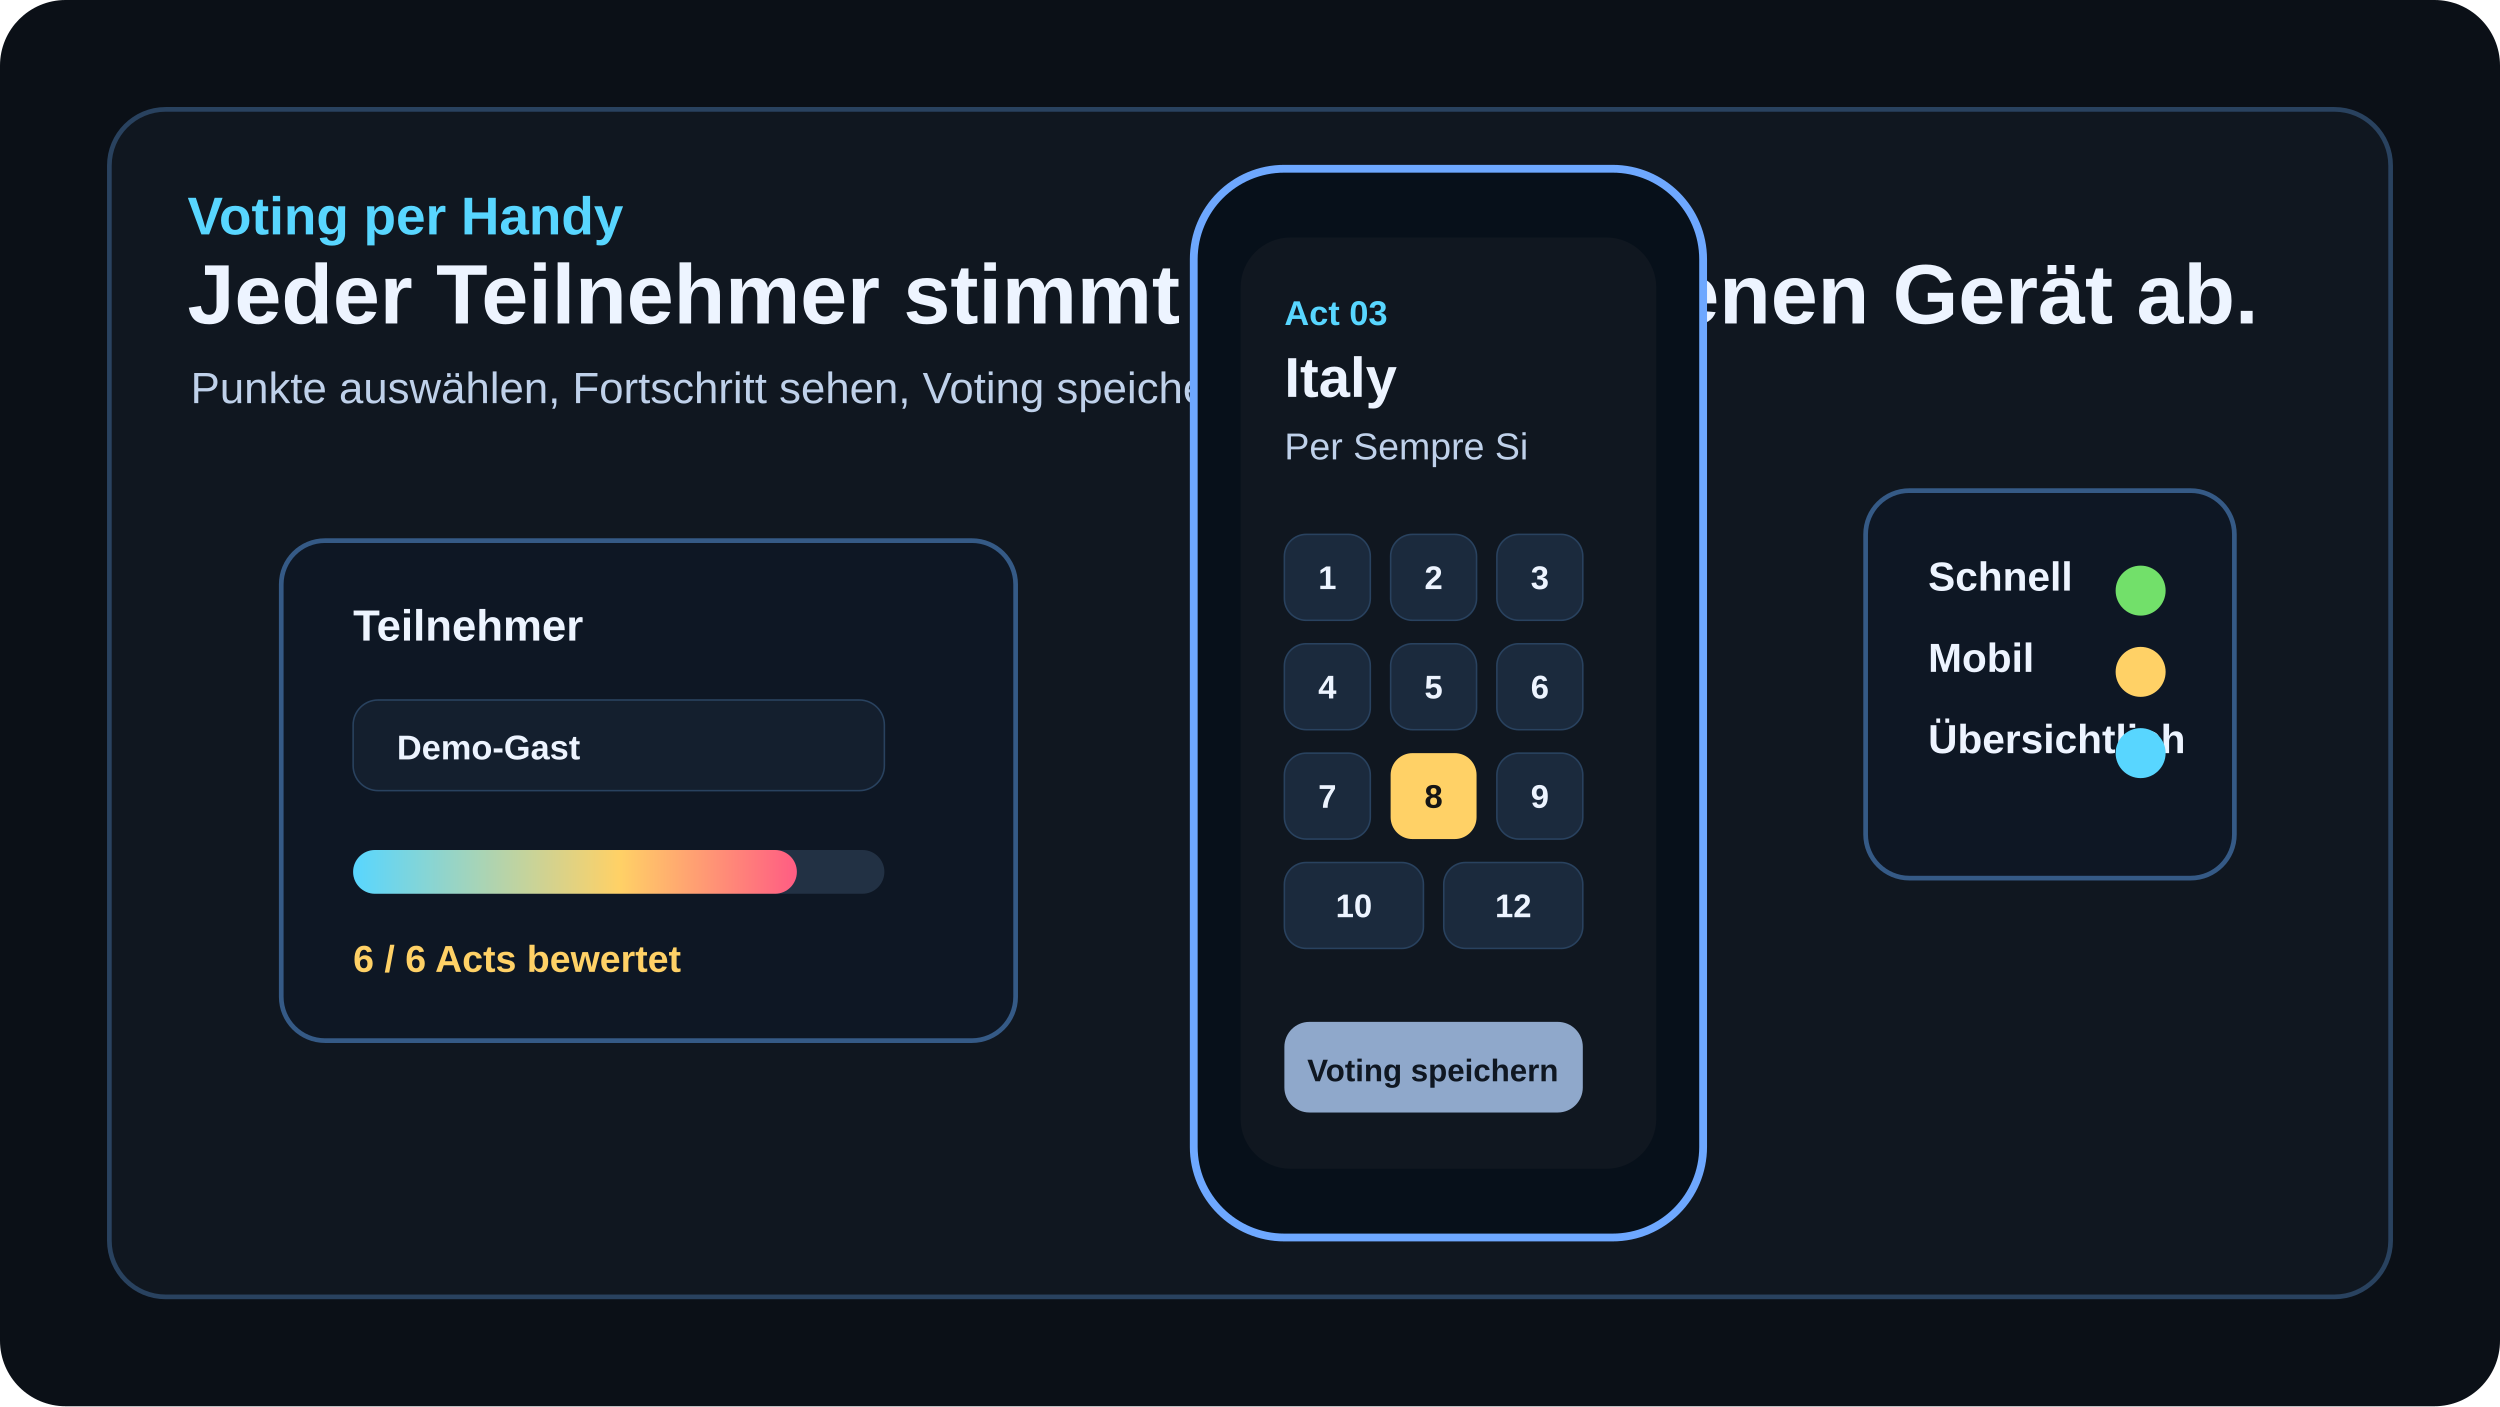
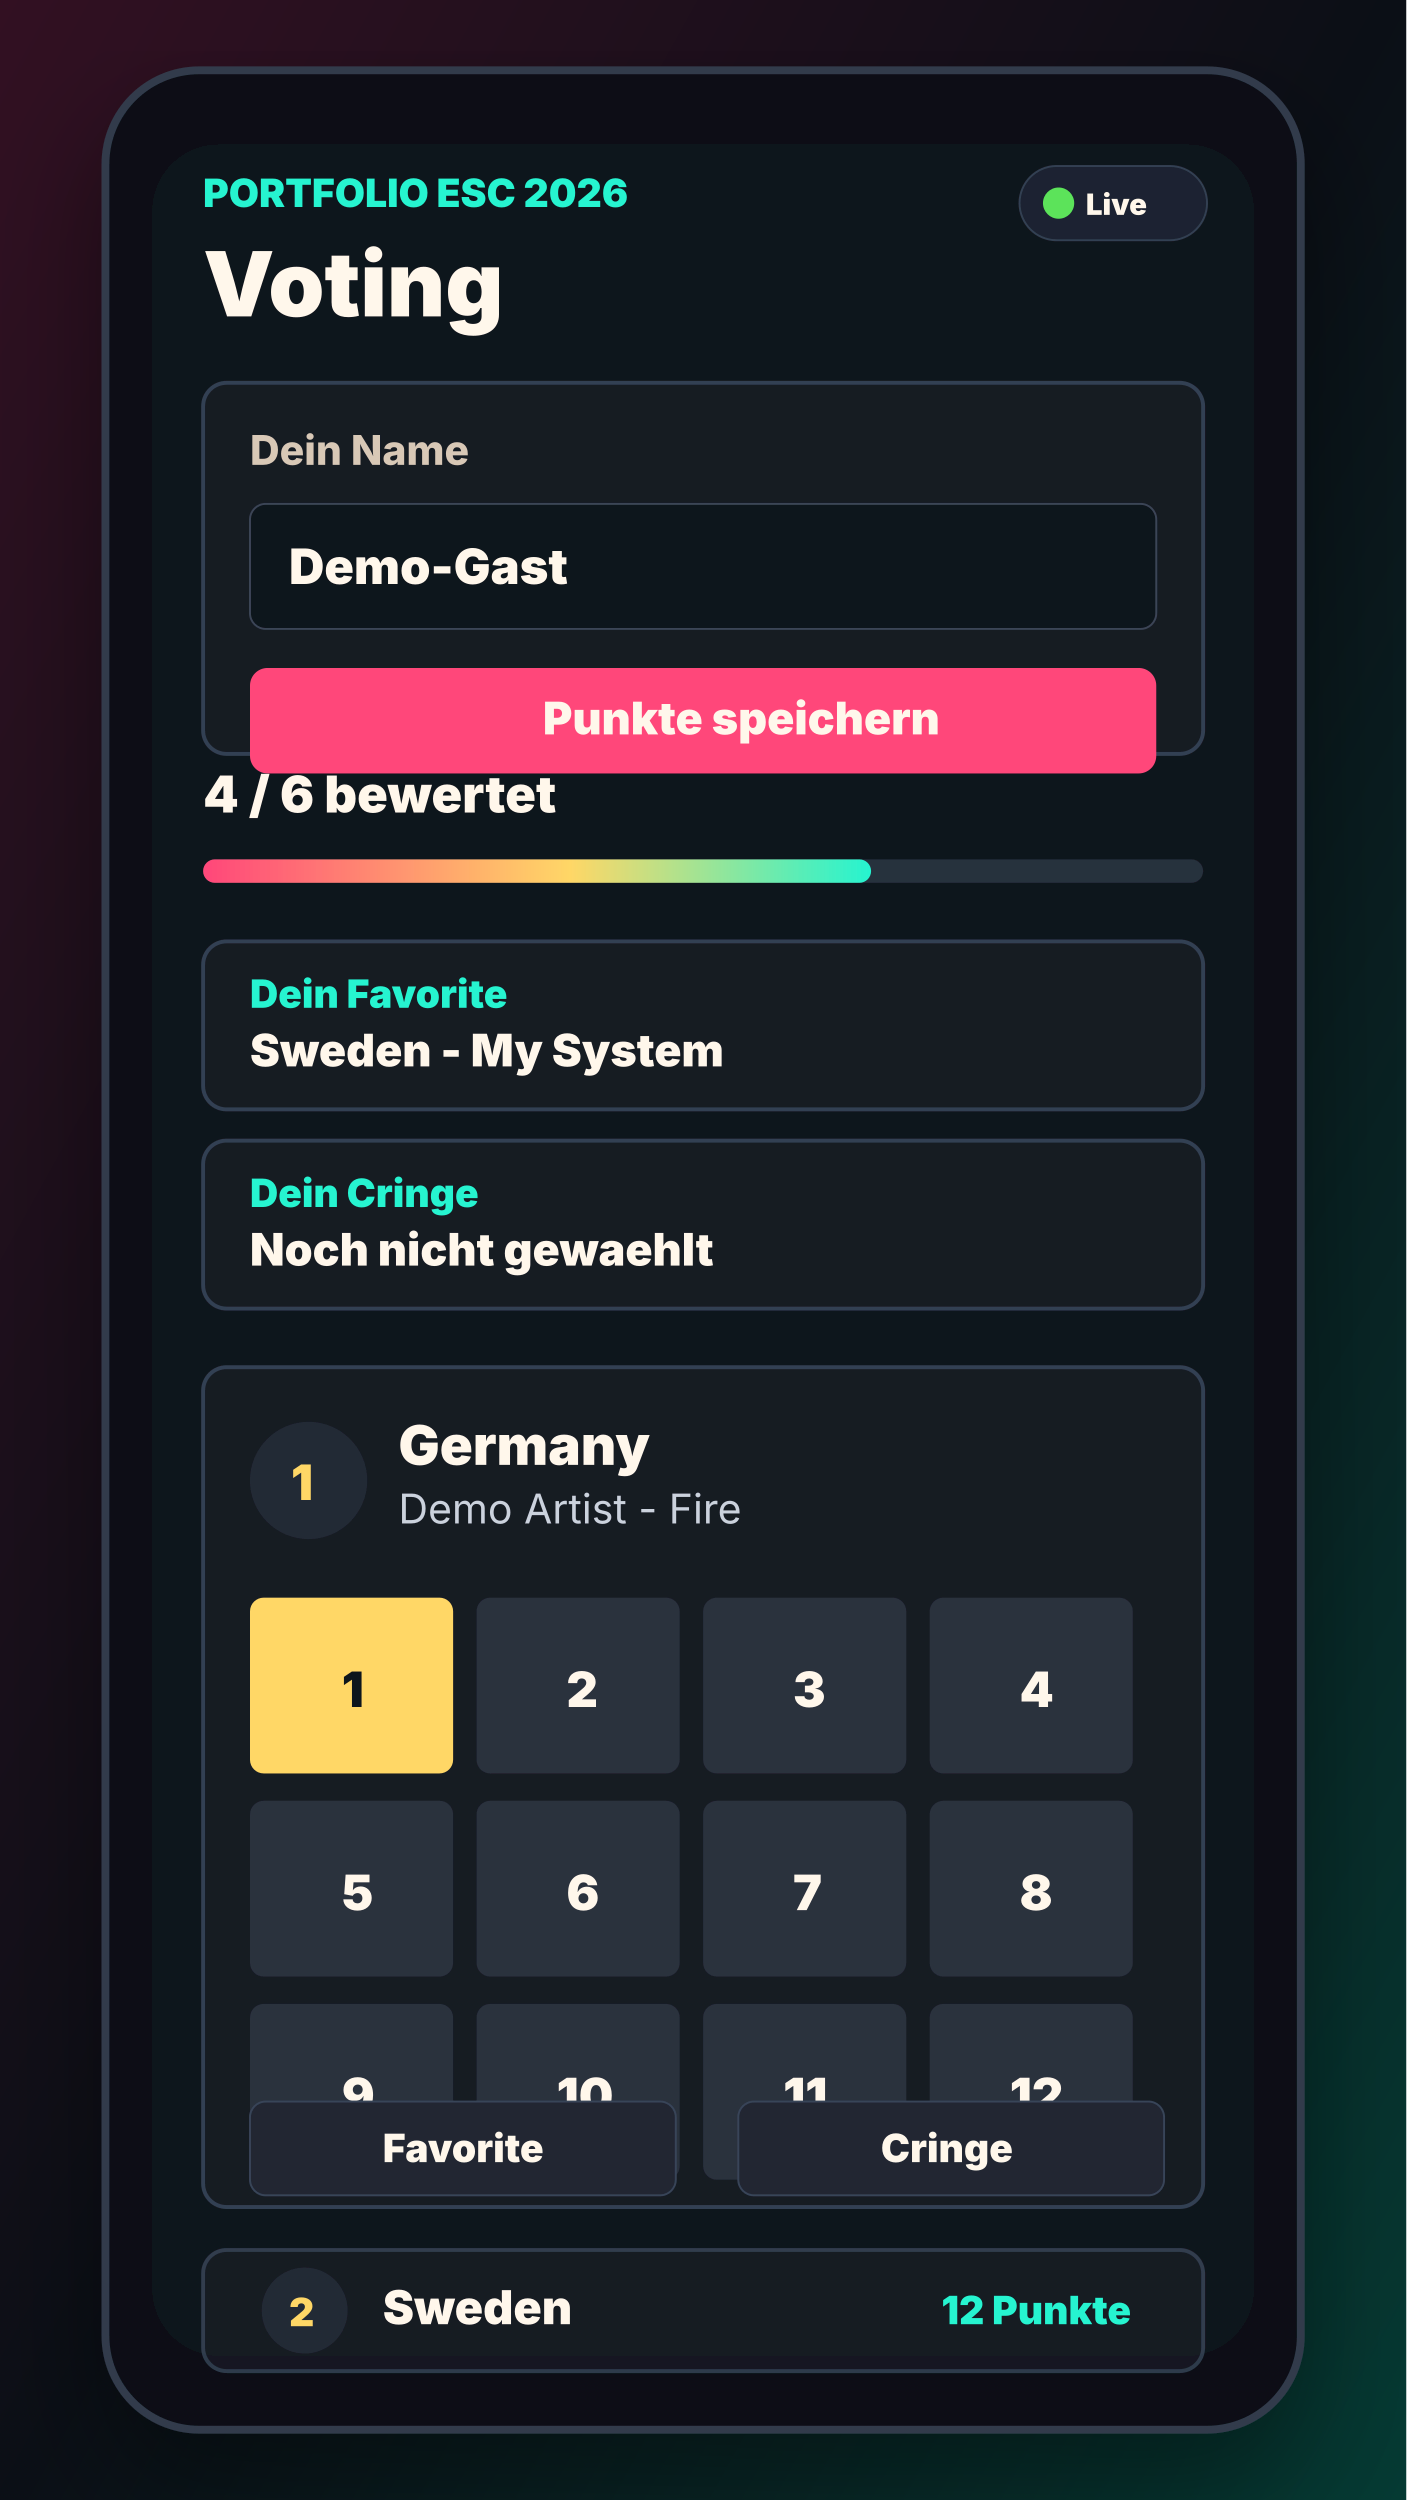
- <svg xmlns="http://www.w3.org/2000/svg" width="1600" height="900" viewBox="0 0 1600 900" fill="none">
-   <rect width="1600" height="900" rx="42" fill="#0B1017" />
-   <rect x="70" y="70" width="1460" height="760" rx="36" fill="#101720" stroke="#29425F" stroke-width="3" />
-   <text x="120" y="150" font-family="Arial, Helvetica, sans-serif" font-size="34" font-weight="900" fill="#58D6FF">Voting per Handy</text>
-   <text x="120" y="207" font-family="Arial, Helvetica, sans-serif" font-size="54" font-weight="900" fill="#EDF4FF">Jeder Teilnehmer stimmt auf dem eigenen Gerät ab.</text>
-   <text x="122" y="258" font-family="Arial, Helvetica, sans-serif" font-size="28" fill="#BFD1EA">Punkte auswählen, Fortschritt sehen, Voting speichern.</text>
-   <rect x="180" y="346" width="470" height="320" rx="28" fill="#0E1724" stroke="#355A86" stroke-width="3" />
-   <text x="226" y="410" font-family="Arial, Helvetica, sans-serif" font-size="28" font-weight="900" fill="#EDF4FF">Teilnehmer</text>
-   <rect x="226" y="448" width="340" height="58" rx="16" fill="#141F2E" stroke="#29425F" />
-   <text x="254" y="486" font-family="Arial, Helvetica, sans-serif" font-size="22" font-weight="800" fill="#EDF4FF">Demo-Gast</text>
-   <rect x="226" y="544" width="340" height="28" rx="14" fill="#223144" />
-   <rect x="226" y="544" width="284" height="28" rx="14" fill="url(#progress)" />
-   <text x="226" y="622" font-family="Arial, Helvetica, sans-serif" font-size="24" font-weight="900" fill="#FFD166">6 / 6 Acts bewertet</text>
-   <rect x="764" y="108" width="326" height="684" rx="58" fill="#07101A" stroke="#6EA8FF" stroke-width="5" />
-   <rect x="794" y="152" width="266" height="596" rx="32" fill="#101720" />
-   <text x="822" y="208" font-family="Arial, Helvetica, sans-serif" font-size="22" font-weight="900" fill="#58D6FF">Act 03</text>
-   <text x="822" y="254" font-family="Arial, Helvetica, sans-serif" font-size="36" font-weight="900" fill="#EDF4FF">Italy</text>
-   <text x="822" y="294" font-family="Arial, Helvetica, sans-serif" font-size="24" fill="#BFD1EA">Per Sempre Si</text>
-   <g font-family="Arial, Helvetica, sans-serif" font-size="21" font-weight="900" text-anchor="middle">
-     <rect x="822" y="342" width="55" height="55" rx="14" fill="#1B2A3D" stroke="#29425F" />
-     <text x="849.5" y="377" fill="#EDF4FF">1</text>
-     <rect x="890" y="342" width="55" height="55" rx="14" fill="#1B2A3D" stroke="#29425F" />
-     <text x="917.5" y="377" fill="#EDF4FF">2</text>
-     <rect x="958" y="342" width="55" height="55" rx="14" fill="#1B2A3D" stroke="#29425F" />
-     <text x="985.5" y="377" fill="#EDF4FF">3</text>
-     <rect x="822" y="412" width="55" height="55" rx="14" fill="#1B2A3D" stroke="#29425F" />
-     <text x="849.5" y="447" fill="#EDF4FF">4</text>
-     <rect x="890" y="412" width="55" height="55" rx="14" fill="#1B2A3D" stroke="#29425F" />
-     <text x="917.5" y="447" fill="#EDF4FF">5</text>
-     <rect x="958" y="412" width="55" height="55" rx="14" fill="#1B2A3D" stroke="#29425F" />
-     <text x="985.5" y="447" fill="#EDF4FF">6</text>
-     <rect x="822" y="482" width="55" height="55" rx="14" fill="#1B2A3D" stroke="#29425F" />
-     <text x="849.5" y="517" fill="#EDF4FF">7</text>
-     <rect x="890" y="482" width="55" height="55" rx="14" fill="#FFD166" />
-     <text x="917.5" y="517" fill="#151515">8</text>
-     <rect x="958" y="482" width="55" height="55" rx="14" fill="#1B2A3D" stroke="#29425F" />
-     <text x="985.5" y="517" fill="#EDF4FF">9</text>
-     <rect x="822" y="552" width="89" height="55" rx="14" fill="#1B2A3D" stroke="#29425F" />
-     <text x="866.5" y="587" fill="#EDF4FF">10</text>
-     <rect x="924" y="552" width="89" height="55" rx="14" fill="#1B2A3D" stroke="#29425F" />
-     <text x="968.5" y="587" fill="#EDF4FF">12</text>
+ <svg xmlns="http://www.w3.org/2000/svg" width="720" height="1280" viewBox="0 0 720 1280" role="img" aria-labelledby="title desc">
+   <defs>
+     <linearGradient id="bg" x1="0" x2="1" y1="0" y2="1">
+       <stop offset="0" stop-color="#321022" />
+       <stop offset="0.5" stop-color="#0b0f16" />
+       <stop offset="1" stop-color="#053a33" />
+     </linearGradient>
+     <linearGradient id="bar" x1="0" x2="1">
+       <stop offset="0" stop-color="#ff477a" />
+       <stop offset="0.55" stop-color="#ffd766" />
+       <stop offset="1" stop-color="#25f4d0" />
+     </linearGradient>
+     <filter id="shadow" x="-20%" y="-20%" width="140%" height="140%">
+       <feDropShadow dx="0" dy="26" stdDeviation="28" flood-color="#000000" flood-opacity=".38" />
+     </filter>
+     <style>
+       .ui{font-family:Inter,Segoe UI,Arial,sans-serif}
+       .panel{fill:#171b24;stroke:#334052;stroke-width:2}
+       .tile{fill:#2a303d}
+       .label{fill:#25f4d0;font-size:20px;font-weight:900;text-transform:uppercase}
+       .white{fill:#fff7eb}
+       .muted{fill:#cbd2dd}
+     </style>
+   </defs>
+   <rect width="720" height="1280" fill="url(#bg)" />
+   <g class="ui" filter="url(#shadow)">
+     <rect x="54" y="36" width="612" height="1208" rx="48" fill="#0b0f16" stroke="#313b4c" stroke-width="4" />
+     <rect x="78" y="74" width="564" height="1132" rx="34" fill="#11151d" />
+     <g transform="translate(104 106)">
+       <text x="0" y="0" class="label">PORTFOLIO ESC 2026</text>
+       <text x="0" y="56" class="white" font-size="46" font-weight="900">Voting</text>
+       <g transform="translate(418 -21)">
+         <rect width="96" height="38" rx="19" fill="#1b2230" stroke="#334052" />
+         <circle cx="20" cy="19" r="8" fill="#5be35a" />
+         <text x="34" y="25" class="white" font-size="15" font-weight="900">Live</text>
+       </g>
+     </g>
+     <g transform="translate(104 196)">
+       <rect class="panel" width="512" height="190" rx="12" />
+       <text x="24" y="42" fill="#d8c8b6" font-size="21" font-weight="800">Dein Name</text>
+       <rect x="24" y="62" width="464" height="64" rx="8" fill="#0e131a" stroke="#3b4556" />
+       <text x="44" y="103" class="white" font-size="25" font-weight="900">Demo-Gast</text>
+       <rect x="24" y="146" width="464" height="54" rx="9" fill="#ff477a" />
+       <text x="174" y="180" class="white" font-size="23" font-weight="900">Punkte speichern</text>
+     </g>
+     <g transform="translate(104 416)">
+       <text x="0" y="0" fill="#fff7eb" font-size="26" font-weight="900">4 / 6 bewertet</text>
+       <rect x="0" y="24" width="512" height="12" rx="6" fill="#26303d" />
+       <rect x="0" y="24" width="342" height="12" rx="6" fill="url(#bar)" />
+     </g>
+     <g transform="translate(104 482)">
+       <rect class="panel" width="512" height="86" rx="12" />
+       <text x="24" y="34" class="label">Dein Favorite</text>
+       <text x="24" y="64" class="white" font-size="23" font-weight="900">Sweden - My System</text>
+     </g>
+     <g transform="translate(104 584)">
+       <rect class="panel" width="512" height="86" rx="12" />
+       <text x="24" y="34" class="label">Dein Cringe</text>
+       <text x="24" y="64" class="white" font-size="23" font-weight="900">Noch nicht gewaehlt</text>
+     </g>
+     <g transform="translate(104 700)">
+       <rect class="panel" width="512" height="430" rx="12" />
+       <circle cx="54" cy="58" r="30" fill="#232a36" />
+       <text x="45" y="68" fill="#ffd766" font-size="25" font-weight="900">1</text>
+       <text x="100" y="50" class="white" font-size="28" font-weight="900">Germany</text>
+       <text x="100" y="80" class="muted" font-size="21">Demo Artist - Fire</text>
+       <g transform="translate(24 118)">
+         <rect width="104" height="90" rx="7" fill="#ffd766" />
+         <rect x="116" width="104" height="90" rx="7" class="tile" />
+         <rect x="232" width="104" height="90" rx="7" class="tile" />
+         <rect x="348" width="104" height="90" rx="7" class="tile" />
+         <rect y="104" width="104" height="90" rx="7" class="tile" />
+         <rect x="116" y="104" width="104" height="90" rx="7" class="tile" />
+         <rect x="232" y="104" width="104" height="90" rx="7" class="tile" />
+         <rect x="348" y="104" width="104" height="90" rx="7" class="tile" />
+         <rect y="208" width="104" height="90" rx="7" class="tile" />
+         <rect x="116" y="208" width="104" height="90" rx="7" class="tile" />
+         <rect x="232" y="208" width="104" height="90" rx="7" class="tile" />
+         <rect x="348" y="208" width="104" height="90" rx="7" class="tile" />
+         <text x="47" y="56" fill="#11151d" font-size="25" font-weight="900">1</text>
+         <text x="162" y="56" class="white" font-size="25" font-weight="900">2</text>
+         <text x="278" y="56" class="white" font-size="25" font-weight="900">3</text>
+         <text x="394" y="56" class="white" font-size="25" font-weight="900">4</text>
+         <text x="47" y="160" class="white" font-size="25" font-weight="900">5</text>
+         <text x="162" y="160" class="white" font-size="25" font-weight="900">6</text>
+         <text x="278" y="160" class="white" font-size="25" font-weight="900">7</text>
+         <text x="394" y="160" class="white" font-size="25" font-weight="900">8</text>
+         <text x="47" y="264" class="white" font-size="25" font-weight="900">9</text>
+         <text x="157" y="264" class="white" font-size="25" font-weight="900">10</text>
+         <text x="273" y="264" class="white" font-size="25" font-weight="900">11</text>
+         <text x="389" y="264" class="white" font-size="25" font-weight="900">12</text>
+       </g>
+       <g transform="translate(24 376)">
+         <rect width="218" height="48" rx="8" fill="#202633" stroke="#384458" />
+         <text x="68" y="31" class="white" font-size="20" font-weight="900">Favorite</text>
+         <rect x="250" width="218" height="48" rx="8" fill="#202633" stroke="#384458" />
+         <text x="323" y="31" class="white" font-size="20" font-weight="900">Cringe</text>
+       </g>
+     </g>
+     <g transform="translate(104 1152)">
+       <rect class="panel" width="512" height="62" rx="12" opacity=".9" />
+       <circle cx="52" cy="31" r="22" fill="#232a36" />
+       <text x="44" y="39" fill="#ffd766" font-size="20" font-weight="900">2</text>
+       <text x="92" y="38" class="white" font-size="24" font-weight="900">Sweden</text>
+       <text x="378" y="38" fill="#25f4d0" font-size="20" font-weight="900">12 Punkte</text>
+     </g>
  </g>
-   <rect x="822" y="654" width="191" height="58" rx="16" fill="#8FA8CB" />
-   <text x="917" y="692" text-anchor="middle" font-family="Arial, Helvetica, sans-serif" font-size="20" font-weight="900" fill="#0F1722">Voting speichern</text>
-   <rect x="1194" y="314" width="236" height="248" rx="28" fill="#0E1724" stroke="#355A86" stroke-width="3" />
-   <text x="1234" y="378" font-family="Arial, Helvetica, sans-serif" font-size="26" font-weight="900" fill="#EDF4FF">Schnell</text>
-   <text x="1234" y="430" font-family="Arial, Helvetica, sans-serif" font-size="26" font-weight="900" fill="#EDF4FF">Mobil</text>
-   <text x="1234" y="482" font-family="Arial, Helvetica, sans-serif" font-size="26" font-weight="900" fill="#EDF4FF">Übersichtlich</text>
-   <circle cx="1370" cy="378" r="16" fill="#72E06A" />
-   <circle cx="1370" cy="430" r="16" fill="#FFD166" />
-   <circle cx="1370" cy="482" r="16" fill="#58D6FF" />
-   <defs>
-     <linearGradient id="progress" x1="226" y1="558" x2="510" y2="558" gradientUnits="userSpaceOnUse">
-       <stop stop-color="#58D6FF" />
-       <stop offset="0.6" stop-color="#FFD166" />
-       <stop offset="1" stop-color="#FF5C83" />
-     </linearGradient>
-   </defs>
</svg>
